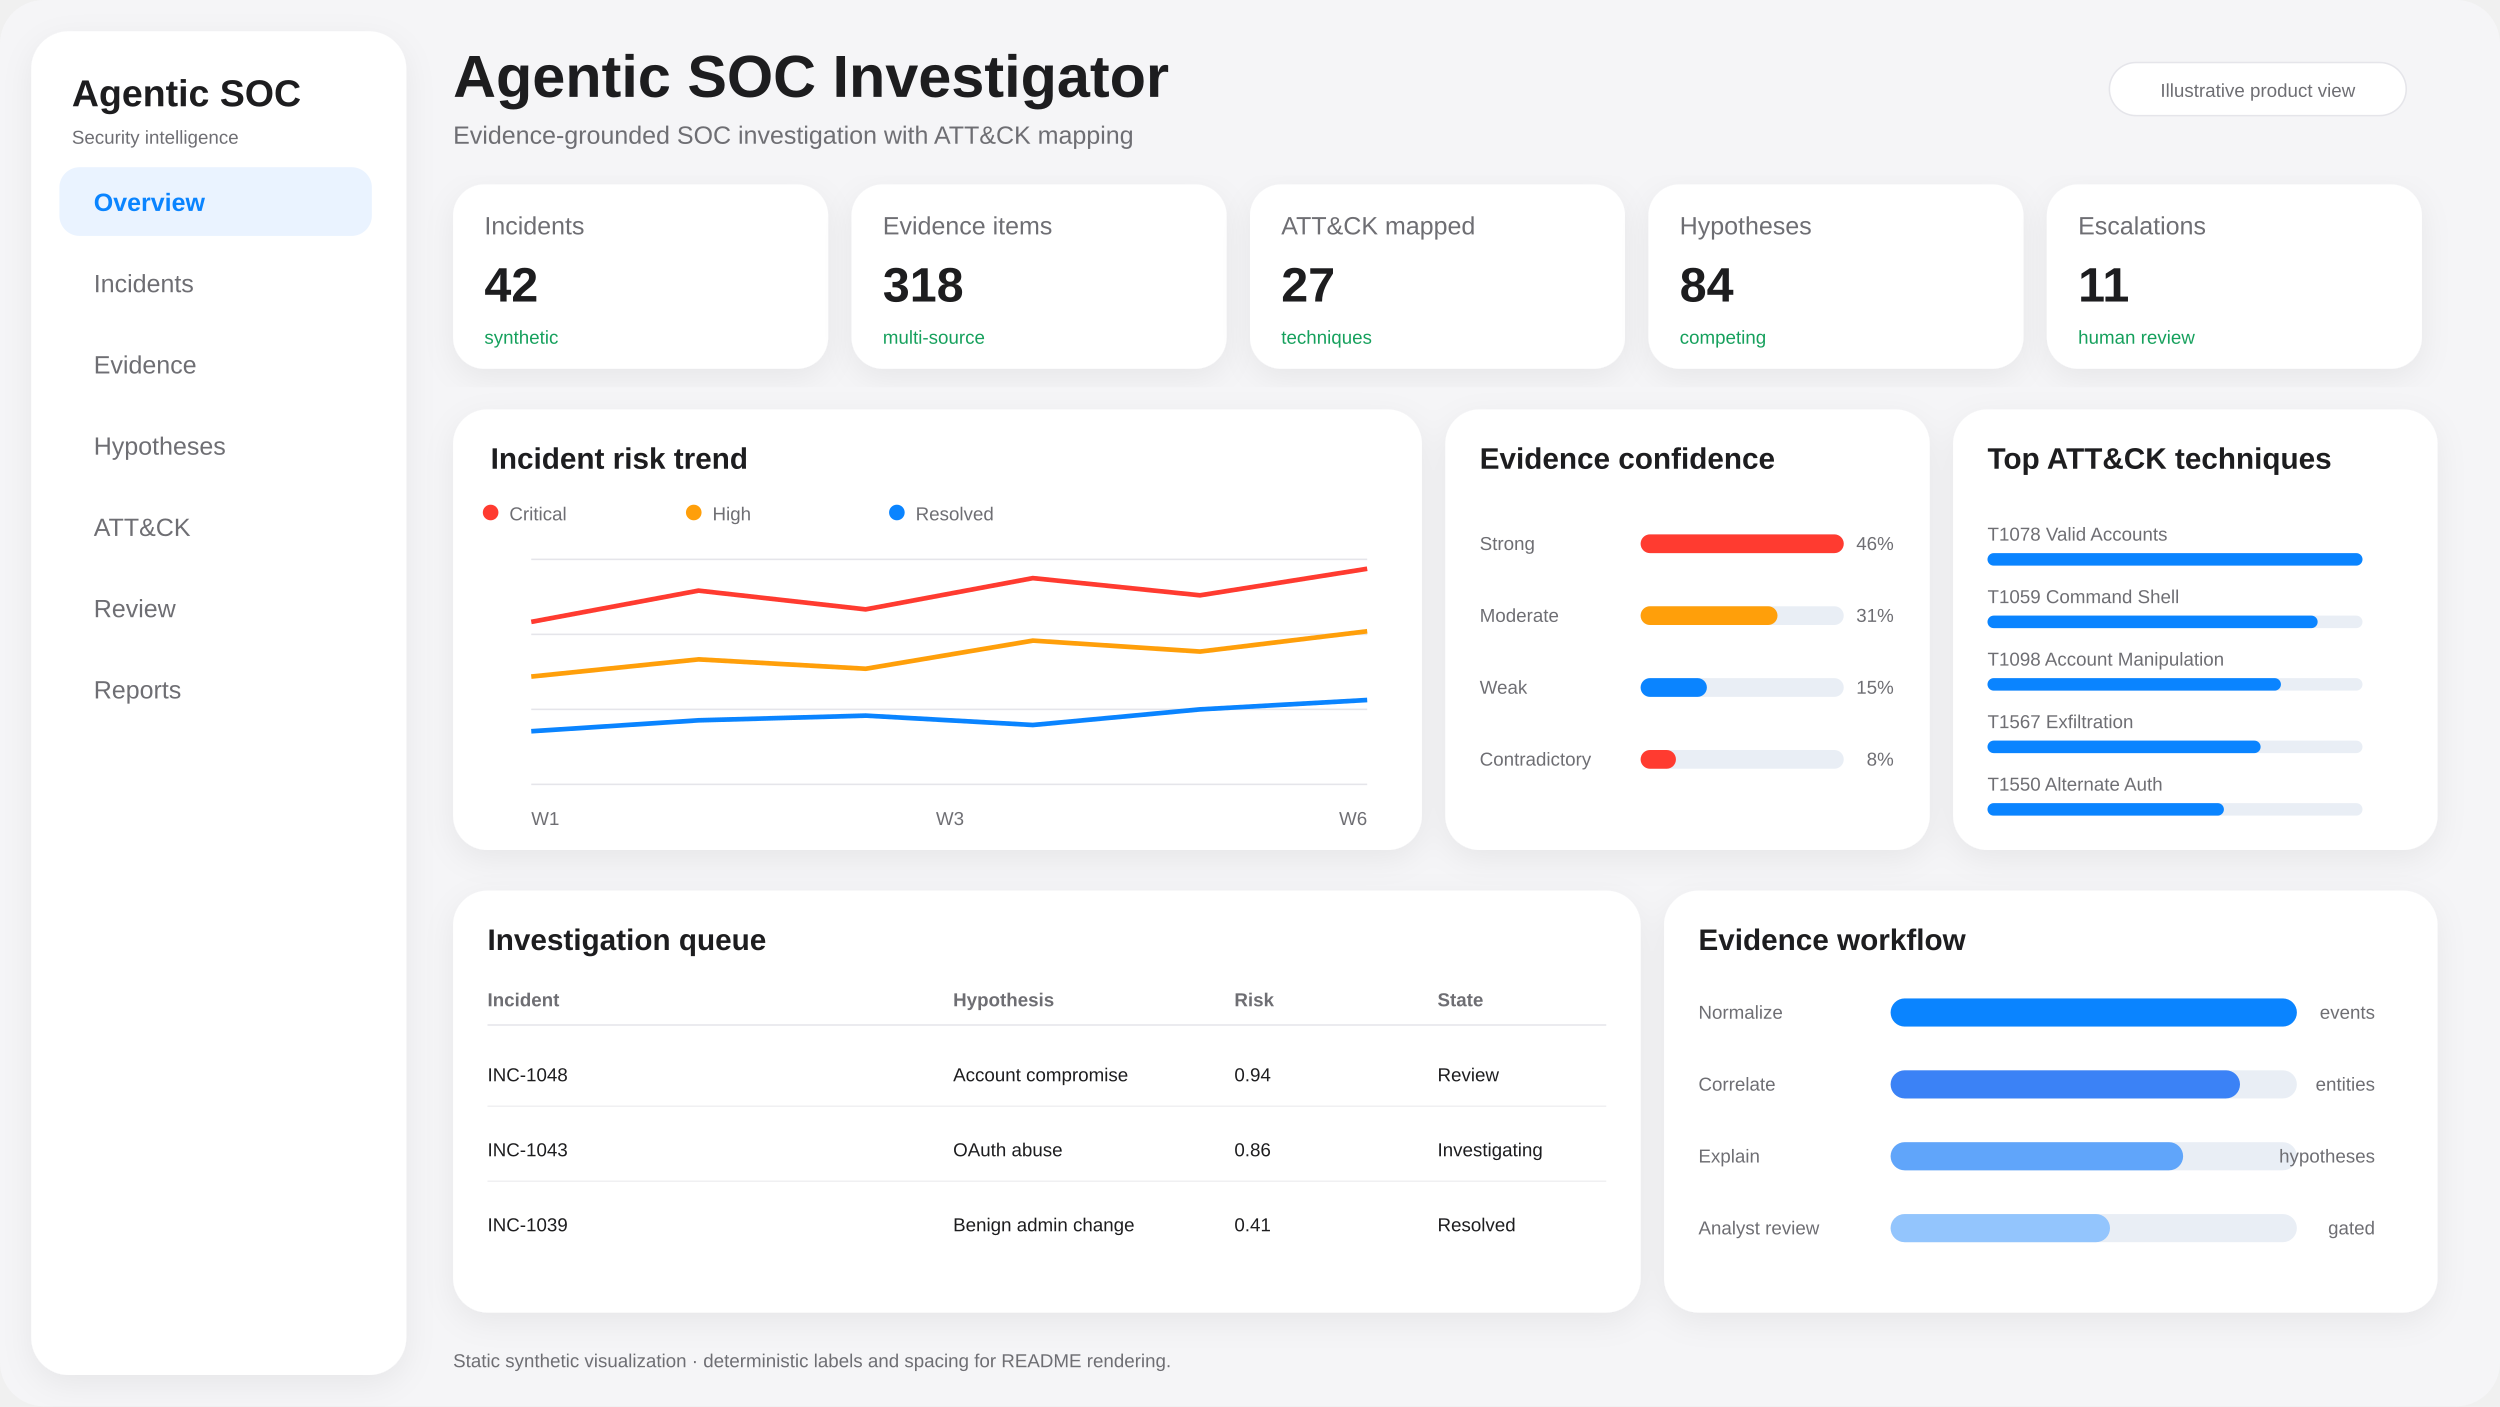
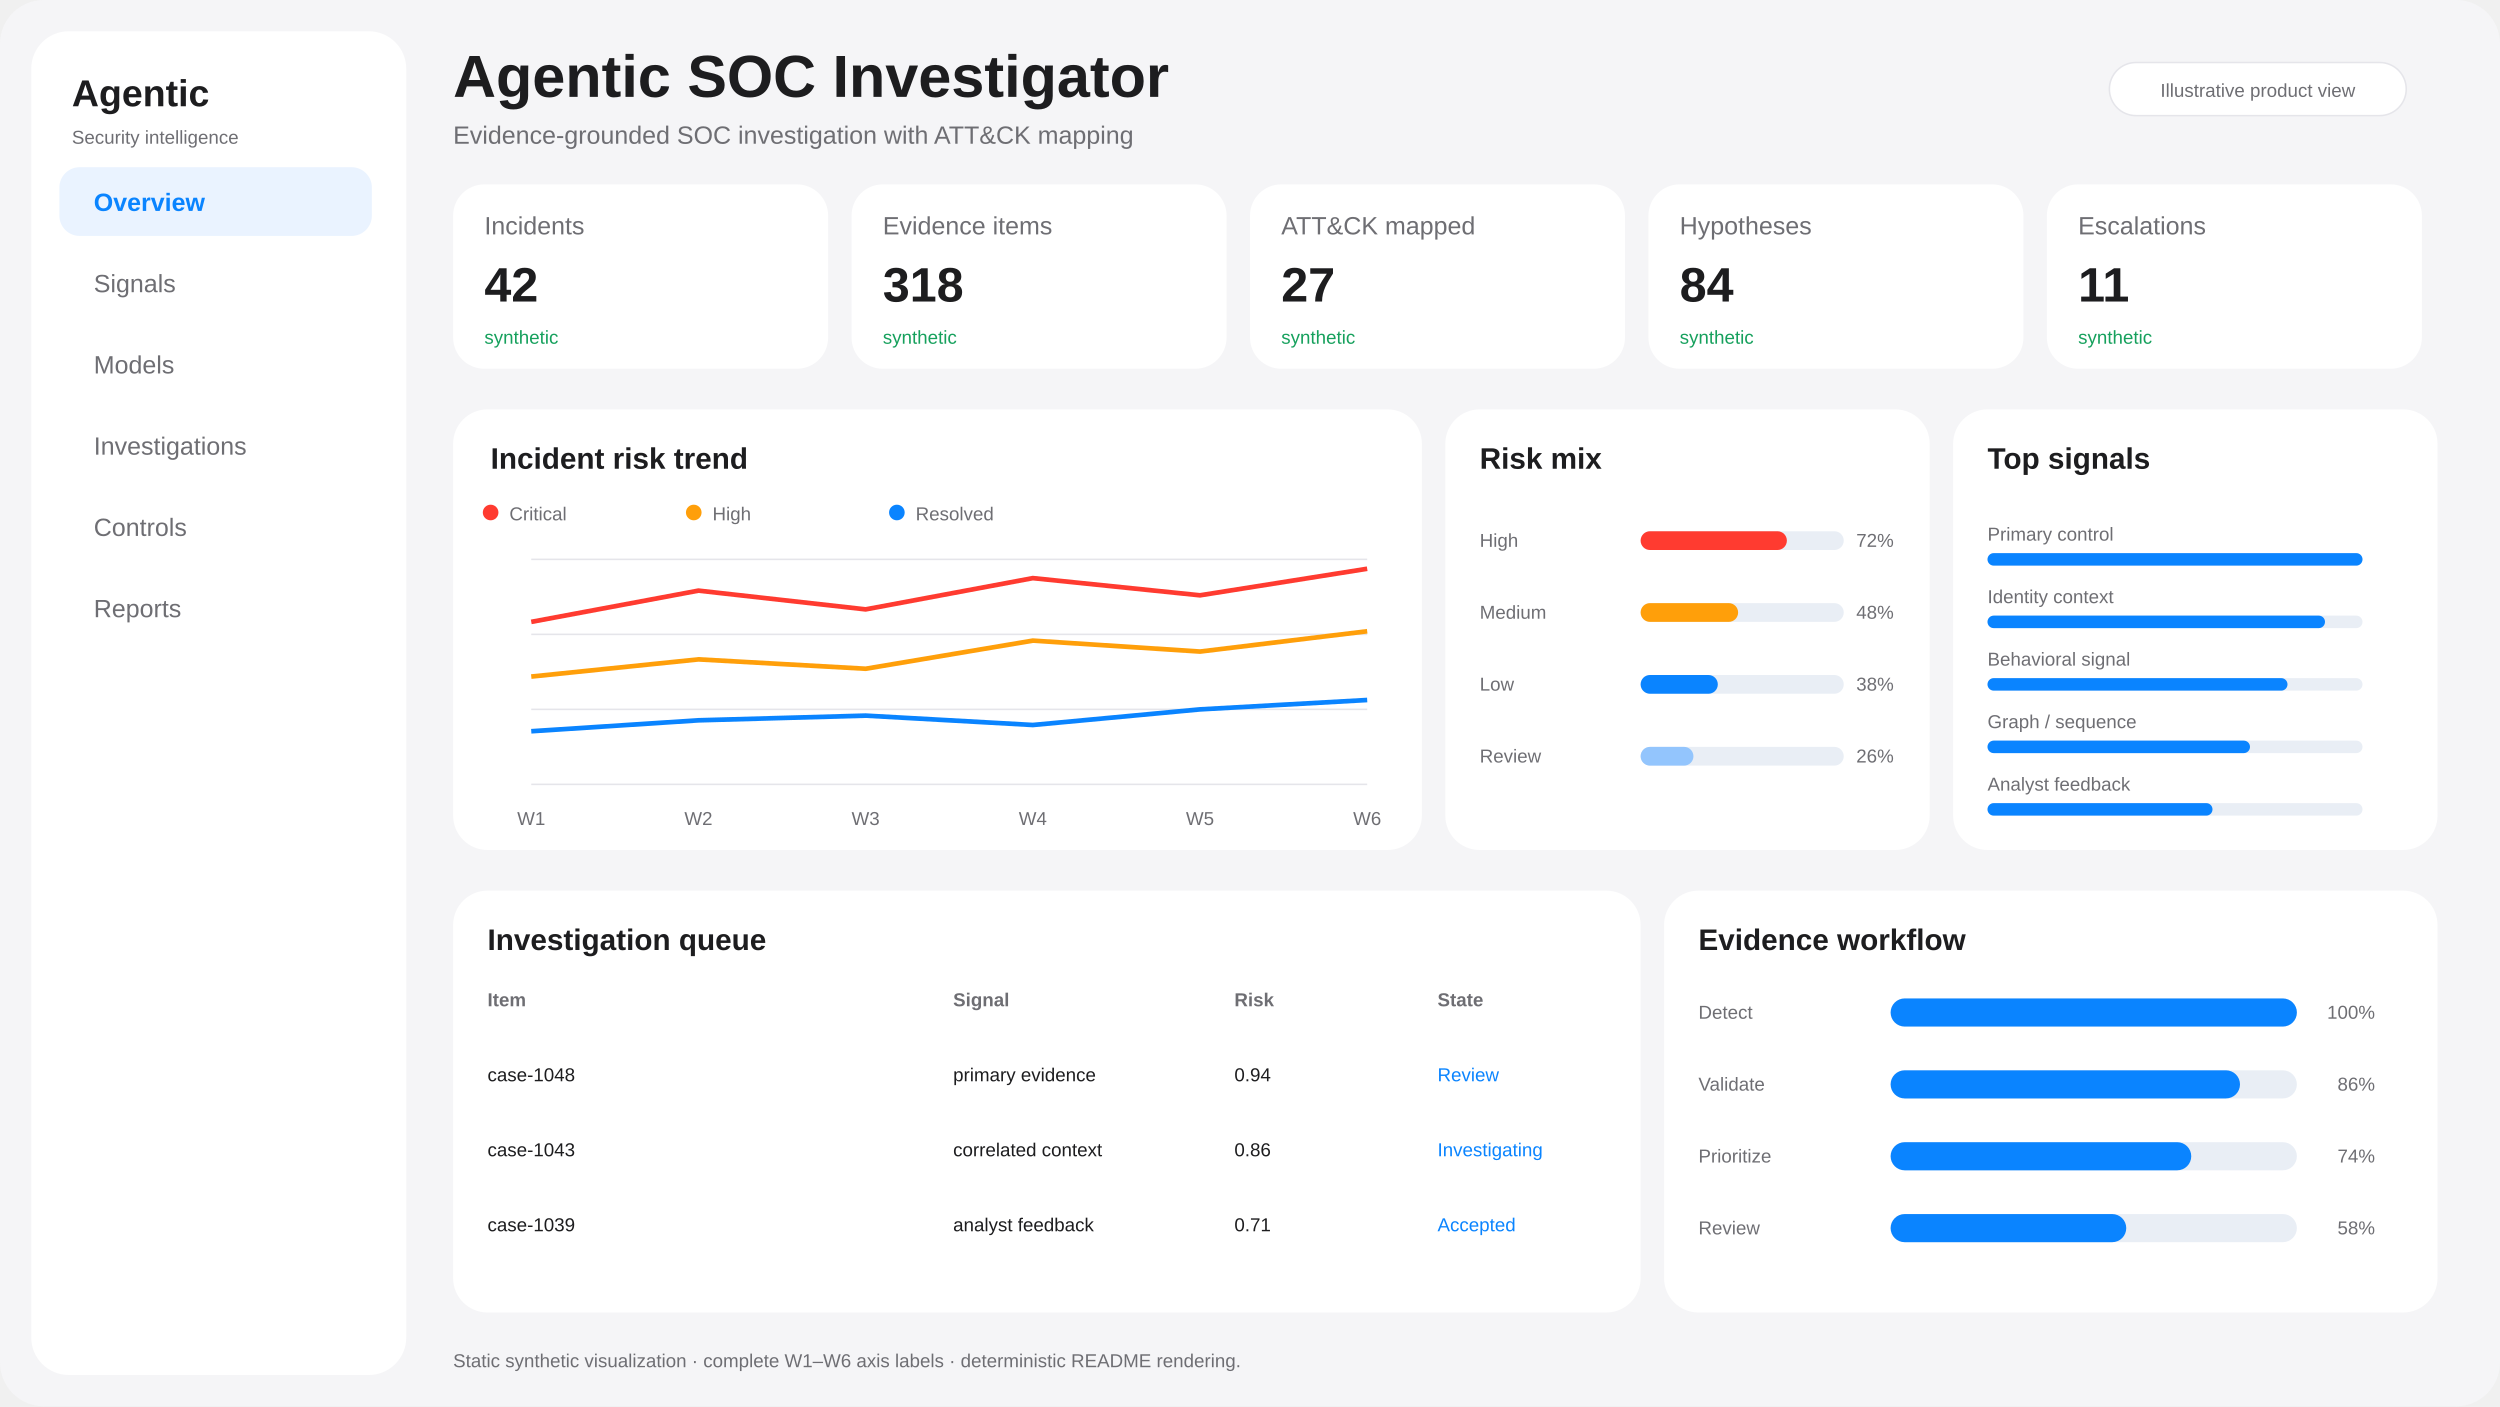
<svg xmlns="http://www.w3.org/2000/svg" width="1600" height="900" viewBox="0 0 1600 900">
-   <defs>
-     <style>text{font-family:-apple-system,BlinkMacSystemFont,"Segoe UI",Arial,sans-serif;fill:#1d1d1f}.m{fill:#6e6e73}.b{fill:#0a84ff}.g{fill:#15a05c}.r{fill:#ff3b30}.o{fill:#ff9f0a}.card{fill:#fff}.grid{stroke:#e5e5ea}.sm{font-size:12px}.md{font-size:16px}.h{font-weight:700}</style>
-     <filter id="s">
-       <feDropShadow dx="0" dy="6" stdDeviation="10" flood-opacity=".06" />
-     </filter>
-   </defs>
+   <style>text{font-family:-apple-system,BlinkMacSystemFont,"Segoe UI",Arial,sans-serif;fill:#1d1d1f}.m{fill:#6e6e73}.b{fill:#0a84ff}.g{fill:#15a05c}.r{fill:#ff3b30}.o{fill:#ff9f0a}.sm{font-size:12px}.md{font-size:16px}.h{font-weight:700}.card{fill:#fff}.grid{stroke:#e5e5ea}</style>
  <rect width="1600" height="900" rx="28" fill="#f5f5f7" />
-   <rect x="20" y="20" width="240" height="860" rx="24" class="card" filter="url(#s)" />
-   <text x="46" y="68" font-size="24" class="h">Agentic SOC</text>
+   <rect x="20" y="20" width="240" height="860" rx="24" class="card" />
+   <text x="46" y="68" font-size="24" class="h">Agentic</text>
  <text x="46" y="92" class="m sm">Security intelligence</text>
  <rect x="38" y="107" width="200" height="44" rx="13" fill="#eaf3ff" />
-   <text x="60" y="135" class="b md h">Overview</text>
-   <text x="60" y="187" class="m md">Incidents</text>
-   <text x="60" y="239" class="m md">Evidence</text>
-   <text x="60" y="291" class="m md">Hypotheses</text>
-   <text x="60" y="343" class="m md">ATT&amp;CK</text>
-   <text x="60" y="395" class="m md">Review</text>
-   <text x="60" y="447" class="m md">Reports</text>
+   <text x="60" y="135" class="b h md">Overview</text>
+   <text x="60" y="187" class="m md">Signals</text>
+   <text x="60" y="239" class="m md">Models</text>
+   <text x="60" y="291" class="m md">Investigations</text>
+   <text x="60" y="343" class="m md">Controls</text>
+   <text x="60" y="395" class="m md">Reports</text>
  <text x="290" y="62" font-size="38" class="h">Agentic SOC Investigator</text>
  <text x="290" y="92" class="m md">Evidence-grounded SOC investigation with ATT&amp;CK mapping</text>
-   <rect x="1350" y="40" width="190" height="34" rx="17" fill="#fff" stroke="#e5e5ea" />
+   <rect x="1350" y="40" width="190" height="34" rx="17" class="card" stroke="#e5e5ea" />
  <text x="1445" y="62" text-anchor="middle" class="m sm">Illustrative product view</text>
-   <g filter="url(#s)">
-     <rect x="290" y="118" width="240" height="118" rx="20" class="card" />
-   </g>
+   <rect x="290" y="118" width="240" height="118" rx="20" class="card" />
  <text x="310" y="150" class="m md">Incidents</text>
  <text x="310" y="193" font-size="31" class="h">42</text>
  <text x="310" y="220" class="g sm">synthetic</text>
-   <g filter="url(#s)">
-     <rect x="545" y="118" width="240" height="118" rx="20" class="card" />
-   </g>
+   <rect x="545" y="118" width="240" height="118" rx="20" class="card" />
  <text x="565" y="150" class="m md">Evidence items</text>
  <text x="565" y="193" font-size="31" class="h">318</text>
-   <text x="565" y="220" class="g sm">multi-source</text>
-   <g filter="url(#s)">
-     <rect x="800" y="118" width="240" height="118" rx="20" class="card" />
-   </g>
+   <text x="565" y="220" class="g sm">synthetic</text>
+   <rect x="800" y="118" width="240" height="118" rx="20" class="card" />
  <text x="820" y="150" class="m md">ATT&amp;CK mapped</text>
  <text x="820" y="193" font-size="31" class="h">27</text>
-   <text x="820" y="220" class="g sm">techniques</text>
-   <g filter="url(#s)">
-     <rect x="1055" y="118" width="240" height="118" rx="20" class="card" />
-   </g>
+   <text x="820" y="220" class="g sm">synthetic</text>
+   <rect x="1055" y="118" width="240" height="118" rx="20" class="card" />
  <text x="1075" y="150" class="m md">Hypotheses</text>
  <text x="1075" y="193" font-size="31" class="h">84</text>
-   <text x="1075" y="220" class="g sm">competing</text>
-   <g filter="url(#s)">
-     <rect x="1310" y="118" width="240" height="118" rx="20" class="card" />
-   </g>
+   <text x="1075" y="220" class="g sm">synthetic</text>
+   <rect x="1310" y="118" width="240" height="118" rx="20" class="card" />
  <text x="1330" y="150" class="m md">Escalations</text>
  <text x="1330" y="193" font-size="31" class="h">11</text>
-   <text x="1330" y="220" class="g sm">human review</text>
-   <g filter="url(#s)">
-     <rect x="290" y="262" width="620" height="282" rx="22" class="card" />
-     <rect x="925" y="262" width="310" height="282" rx="22" class="card" />
-     <rect x="1250" y="262" width="310" height="282" rx="22" class="card" />
-   </g>
+   <text x="1330" y="220" class="g sm">synthetic</text>
+   <rect x="290" y="262" width="620" height="282" rx="22" class="card" />
+   <rect x="925" y="262" width="310" height="282" rx="22" class="card" />
+   <rect x="1250" y="262" width="310" height="282" rx="22" class="card" />
  <text x="314" y="300" font-size="19" class="h">Incident risk trend</text>
  <circle cx="314" cy="328" r="5" fill="#ff3b30" />
  <text x="326" y="333" class="m sm">Critical</text>
  <circle cx="444" cy="328" r="5" fill="#ff9f0a" />
  <text x="456" y="333" class="m sm">High</text>
  <circle cx="574" cy="328" r="5" fill="#0a84ff" />
  <text x="586" y="333" class="m sm">Resolved</text>
  <line x1="340" y1="358" x2="875" y2="358" class="grid" />
  <line x1="340" y1="406" x2="875" y2="406" class="grid" />
  <line x1="340" y1="454" x2="875" y2="454" class="grid" />
  <line x1="340" y1="502" x2="875" y2="502" class="grid" />
  <polyline points="340,398 447,378 554,390 661,370 768,381 875,364" fill="none" stroke="#ff3b30" stroke-width="3" />
  <polyline points="340,433 447,422 554,428 661,410 768,417 875,404" fill="none" stroke="#ff9f0a" stroke-width="3" />
  <polyline points="340,468 447,461 554,458 661,464 768,454 875,448" fill="none" stroke="#0a84ff" stroke-width="3" />
-   <text x="340" y="528" class="m sm">W1</text>
-   <text x="608" y="528" text-anchor="middle" class="m sm">W3</text>
-   <text x="875" y="528" text-anchor="end" class="m sm">W6</text>
-   <text x="947" y="300" font-size="19" class="h">Evidence confidence</text>
-   <text x="947" y="352" class="m sm">Strong</text>
-   <rect x="1050" y="342" width="130" height="12" rx="6" fill="#e9eef5" />
-   <rect x="1050" y="342" width="130" height="12" rx="6" fill="#ff3b30" />
-   <text x="1212" y="352" text-anchor="end" class="m sm">46%</text>
-   <text x="947" y="398" class="m sm">Moderate</text>
-   <rect x="1050" y="388" width="130" height="12" rx="6" fill="#e9eef5" />
-   <rect x="1050" y="388" width="87.6" height="12" rx="6" fill="#ff9f0a" />
-   <text x="1212" y="398" text-anchor="end" class="m sm">31%</text>
-   <text x="947" y="444" class="m sm">Weak</text>
-   <rect x="1050" y="434" width="130" height="12" rx="6" fill="#e9eef5" />
-   <rect x="1050" y="434" width="42.4" height="12" rx="6" fill="#0a84ff" />
-   <text x="1212" y="444" text-anchor="end" class="m sm">15%</text>
-   <text x="947" y="490" class="m sm">Contradictory</text>
-   <rect x="1050" y="480" width="130" height="12" rx="6" fill="#e9eef5" />
-   <rect x="1050" y="480" width="22.6" height="12" rx="6" fill="#ff3b30" />
-   <text x="1212" y="490" text-anchor="end" class="m sm">8%</text>
-   <text x="1272" y="300" font-size="19" class="h">Top ATT&amp;CK techniques</text>
-   <text x="1272" y="346" class="m sm">T1078 Valid Accounts</text>
+   <text x="340" y="528" text-anchor="middle" class="m sm">W1</text>
+   <text x="447" y="528" text-anchor="middle" class="m sm">W2</text>
+   <text x="554" y="528" text-anchor="middle" class="m sm">W3</text>
+   <text x="661" y="528" text-anchor="middle" class="m sm">W4</text>
+   <text x="768" y="528" text-anchor="middle" class="m sm">W5</text>
+   <text x="875" y="528" text-anchor="middle" class="m sm">W6</text>
+   <text x="947" y="300" font-size="19" class="h">Risk mix</text>
+   <text x="947" y="350" class="m sm">High</text>
+   <rect x="1050" y="340" width="130" height="12" rx="6" fill="#e9eef5" />
+   <rect x="1050" y="340" width="93.6" height="12" rx="6" fill="#ff3b30" />
+   <text x="1212" y="350" text-anchor="end" class="m sm">72%</text>
+   <text x="947" y="396" class="m sm">Medium</text>
+   <rect x="1050" y="386" width="130" height="12" rx="6" fill="#e9eef5" />
+   <rect x="1050" y="386" width="62.4" height="12" rx="6" fill="#ff9f0a" />
+   <text x="1212" y="396" text-anchor="end" class="m sm">48%</text>
+   <text x="947" y="442" class="m sm">Low</text>
+   <rect x="1050" y="432" width="130" height="12" rx="6" fill="#e9eef5" />
+   <rect x="1050" y="432" width="49.4" height="12" rx="6" fill="#0a84ff" />
+   <text x="1212" y="442" text-anchor="end" class="m sm">38%</text>
+   <text x="947" y="488" class="m sm">Review</text>
+   <rect x="1050" y="478" width="130" height="12" rx="6" fill="#e9eef5" />
+   <rect x="1050" y="478" width="33.8" height="12" rx="6" fill="#93c5fd" />
+   <text x="1212" y="488" text-anchor="end" class="m sm">26%</text>
+   <text x="1272" y="300" font-size="19" class="h">Top signals</text>
+   <text x="1272" y="346" class="m sm">Primary control</text>
  <rect x="1272" y="354" width="240" height="8" rx="4" fill="#e9eef5" />
  <rect x="1272" y="354" width="240" height="8" rx="4" fill="#0a84ff" />
-   <text x="1272" y="386" class="m sm">T1059 Command Shell</text>
+   <text x="1272" y="386" class="m sm">Identity context</text>
  <rect x="1272" y="394" width="240" height="8" rx="4" fill="#e9eef5" />
-   <rect x="1272" y="394" width="211.3" height="8" rx="4" fill="#0a84ff" />
-   <text x="1272" y="426" class="m sm">T1098 Account Manipulation</text>
+   <rect x="1272" y="394" width="216" height="8" rx="4" fill="#0a84ff" />
+   <text x="1272" y="426" class="m sm">Behavioral signal</text>
  <rect x="1272" y="434" width="240" height="8" rx="4" fill="#e9eef5" />
-   <rect x="1272" y="434" width="187.8" height="8" rx="4" fill="#0a84ff" />
-   <text x="1272" y="466" class="m sm">T1567 Exfiltration</text>
+   <rect x="1272" y="434" width="192" height="8" rx="4" fill="#0a84ff" />
+   <text x="1272" y="466" class="m sm">Graph / sequence</text>
  <rect x="1272" y="474" width="240" height="8" rx="4" fill="#e9eef5" />
-   <rect x="1272" y="474" width="174.8" height="8" rx="4" fill="#0a84ff" />
-   <text x="1272" y="506" class="m sm">T1550 Alternate Auth</text>
+   <rect x="1272" y="474" width="168" height="8" rx="4" fill="#0a84ff" />
+   <text x="1272" y="506" class="m sm">Analyst feedback</text>
  <rect x="1272" y="514" width="240" height="8" rx="4" fill="#e9eef5" />
-   <rect x="1272" y="514" width="151.3" height="8" rx="4" fill="#0a84ff" />
-   <g filter="url(#s)">
-     <rect x="290" y="570" width="760" height="270" rx="22" class="card" />
-     <rect x="1065" y="570" width="495" height="270" rx="22" class="card" />
-   </g>
+   <rect x="1272" y="514" width="144" height="8" rx="4" fill="#0a84ff" />
+   <rect x="290" y="570" width="760" height="270" rx="22" class="card" />
+   <rect x="1065" y="570" width="495" height="270" rx="22" class="card" />
  <text x="312" y="608" font-size="19" class="h">Investigation queue</text>
-   <text x="312" y="644" class="m sm h">Incident</text>
-   <text x="610" y="644" class="m sm h">Hypothesis</text>
+   <text x="312" y="644" class="m sm h">Item</text>
+   <text x="610" y="644" class="m sm h">Signal</text>
  <text x="790" y="644" class="m sm h">Risk</text>
  <text x="920" y="644" class="m sm h">State</text>
-   <line x1="312" y1="656" x2="1028" y2="656" class="grid" />
-   <text x="312" y="692" class="sm">INC-1048</text>
-   <text x="610" y="692" class="sm">Account compromise</text>
+   <text x="312" y="692" class="sm">case-1048</text>
+   <text x="610" y="692" class="sm">primary evidence</text>
  <text x="790" y="692" class="sm">0.94</text>
-   <text x="920" y="692" class="sm">Review</text>
-   <line x1="312" y1="708" x2="1028" y2="708" stroke="#f0f0f2" />
-   <text x="312" y="740" class="sm">INC-1043</text>
-   <text x="610" y="740" class="sm">OAuth abuse</text>
+   <text x="920" y="692" class="b sm">Review</text>
+   <text x="312" y="740" class="sm">case-1043</text>
+   <text x="610" y="740" class="sm">correlated context</text>
  <text x="790" y="740" class="sm">0.86</text>
-   <text x="920" y="740" class="sm">Investigating</text>
-   <line x1="312" y1="756" x2="1028" y2="756" stroke="#f0f0f2" />
-   <text x="312" y="788" class="sm">INC-1039</text>
-   <text x="610" y="788" class="sm">Benign admin change</text>
-   <text x="790" y="788" class="sm">0.41</text>
-   <text x="920" y="788" class="sm">Resolved</text>
+   <text x="920" y="740" class="b sm">Investigating</text>
+   <text x="312" y="788" class="sm">case-1039</text>
+   <text x="610" y="788" class="sm">analyst feedback</text>
+   <text x="790" y="788" class="sm">0.71</text>
+   <text x="920" y="788" class="b sm">Accepted</text>
  <text x="1087" y="608" font-size="19" class="h">Evidence workflow</text>
-   <text x="1087" y="652" class="m sm">Normalize</text>
+   <text x="1087" y="652" class="m sm">Detect</text>
  <rect x="1210" y="639" width="260" height="18" rx="9" fill="#e9eef5" />
  <rect x="1210" y="639" width="260" height="18" rx="9" fill="#0a84ff" />
-   <text x="1520" y="652" text-anchor="end" class="m sm">events</text>
-   <text x="1087" y="698" class="m sm">Correlate</text>
+   <text x="1520" y="652" text-anchor="end" class="m sm">100%</text>
+   <text x="1087" y="698" class="m sm">Validate</text>
  <rect x="1210" y="685" width="260" height="18" rx="9" fill="#e9eef5" />
-   <rect x="1210" y="685" width="223.6" height="18" rx="9" fill="#3b82f6" />
-   <text x="1520" y="698" text-anchor="end" class="m sm">entities</text>
-   <text x="1087" y="744" class="m sm">Explain</text>
+   <rect x="1210" y="685" width="223.6" height="18" rx="9" fill="#0a84ff" />
+   <text x="1520" y="698" text-anchor="end" class="m sm">86%</text>
+   <text x="1087" y="744" class="m sm">Prioritize</text>
  <rect x="1210" y="731" width="260" height="18" rx="9" fill="#e9eef5" />
-   <rect x="1210" y="731" width="187.2" height="18" rx="9" fill="#60a5fa" />
-   <text x="1520" y="744" text-anchor="end" class="m sm">hypotheses</text>
-   <text x="1087" y="790" class="m sm">Analyst review</text>
+   <rect x="1210" y="731" width="192.4" height="18" rx="9" fill="#0a84ff" />
+   <text x="1520" y="744" text-anchor="end" class="m sm">74%</text>
+   <text x="1087" y="790" class="m sm">Review</text>
  <rect x="1210" y="777" width="260" height="18" rx="9" fill="#e9eef5" />
-   <rect x="1210" y="777" width="140.4" height="18" rx="9" fill="#93c5fd" />
-   <text x="1520" y="790" text-anchor="end" class="m sm">gated</text>
-   <text x="290" y="875" class="m sm">Static synthetic visualization · deterministic labels and spacing for README rendering.</text>
+   <rect x="1210" y="777" width="150.8" height="18" rx="9" fill="#0a84ff" />
+   <text x="1520" y="790" text-anchor="end" class="m sm">58%</text>
+   <text x="290" y="875" class="m sm">Static synthetic visualization · complete W1–W6 axis labels · deterministic README rendering.</text>
</svg>
